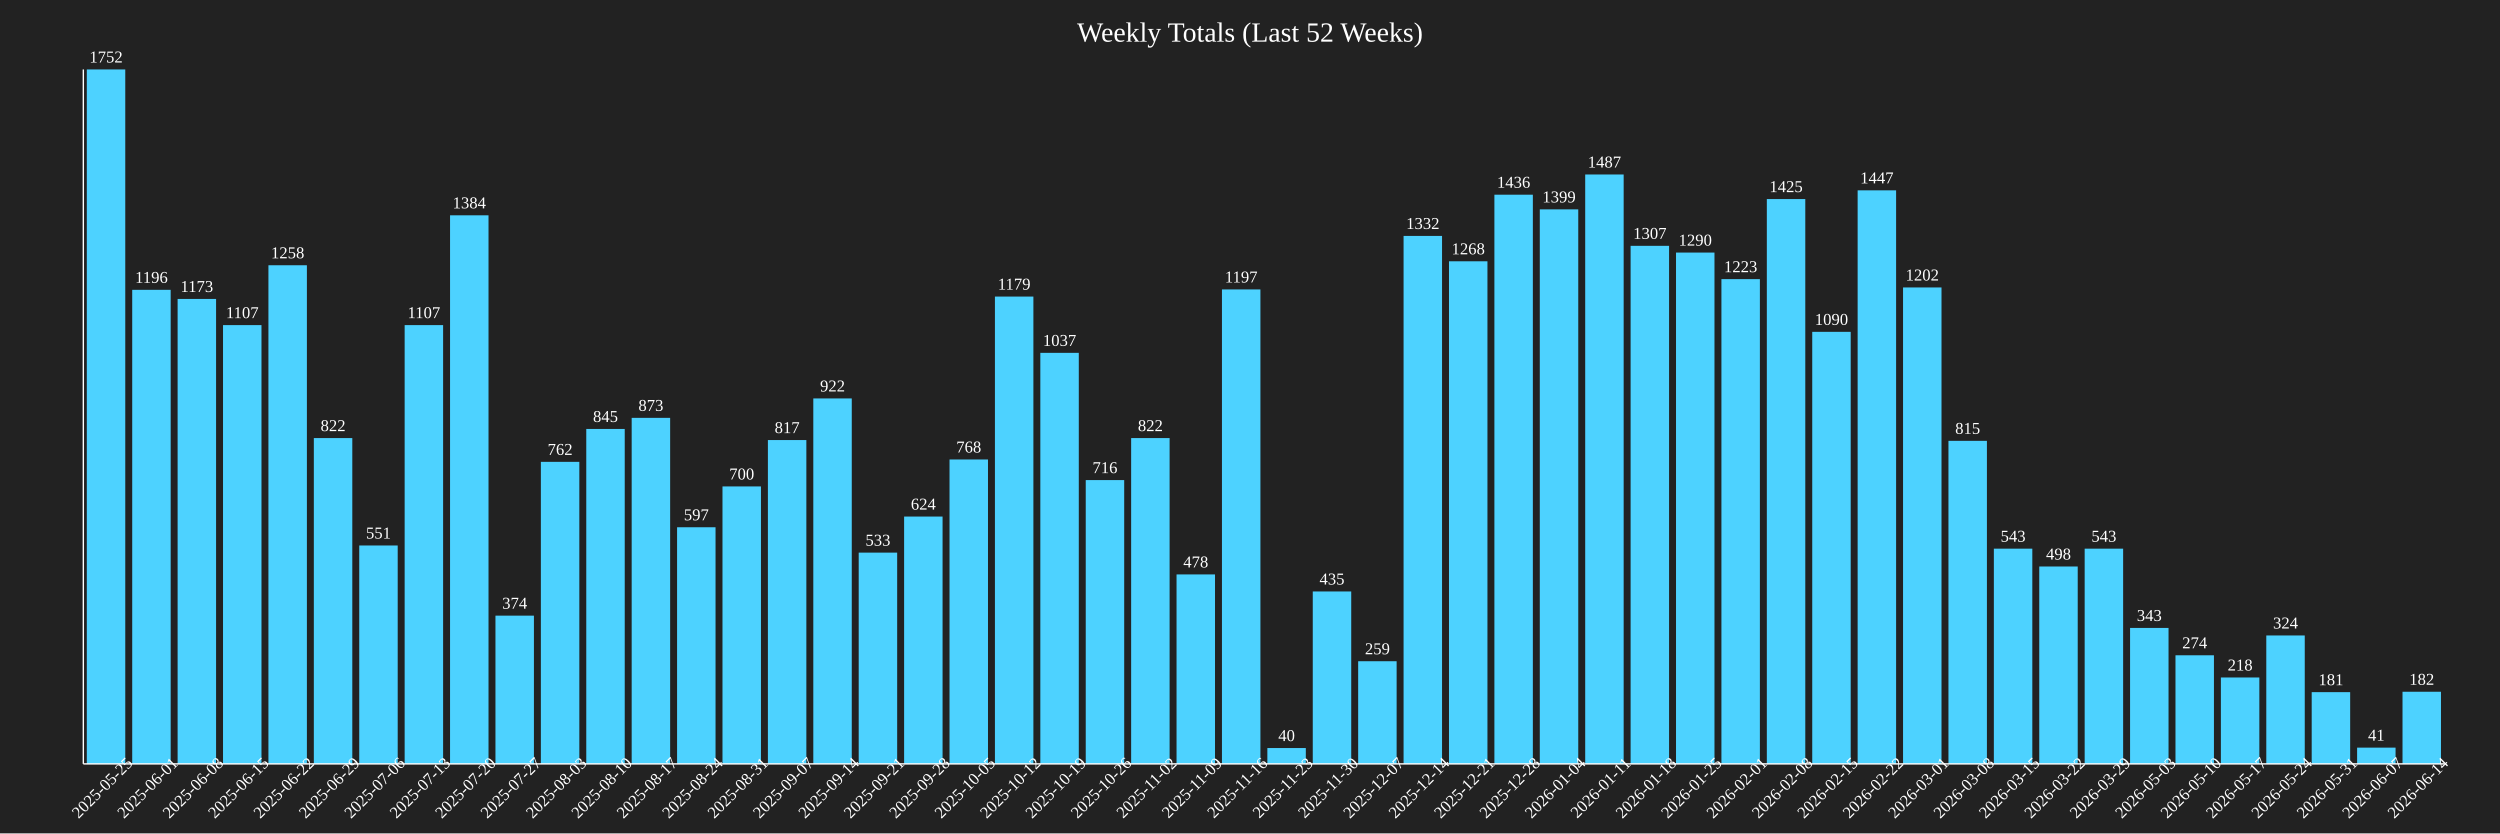
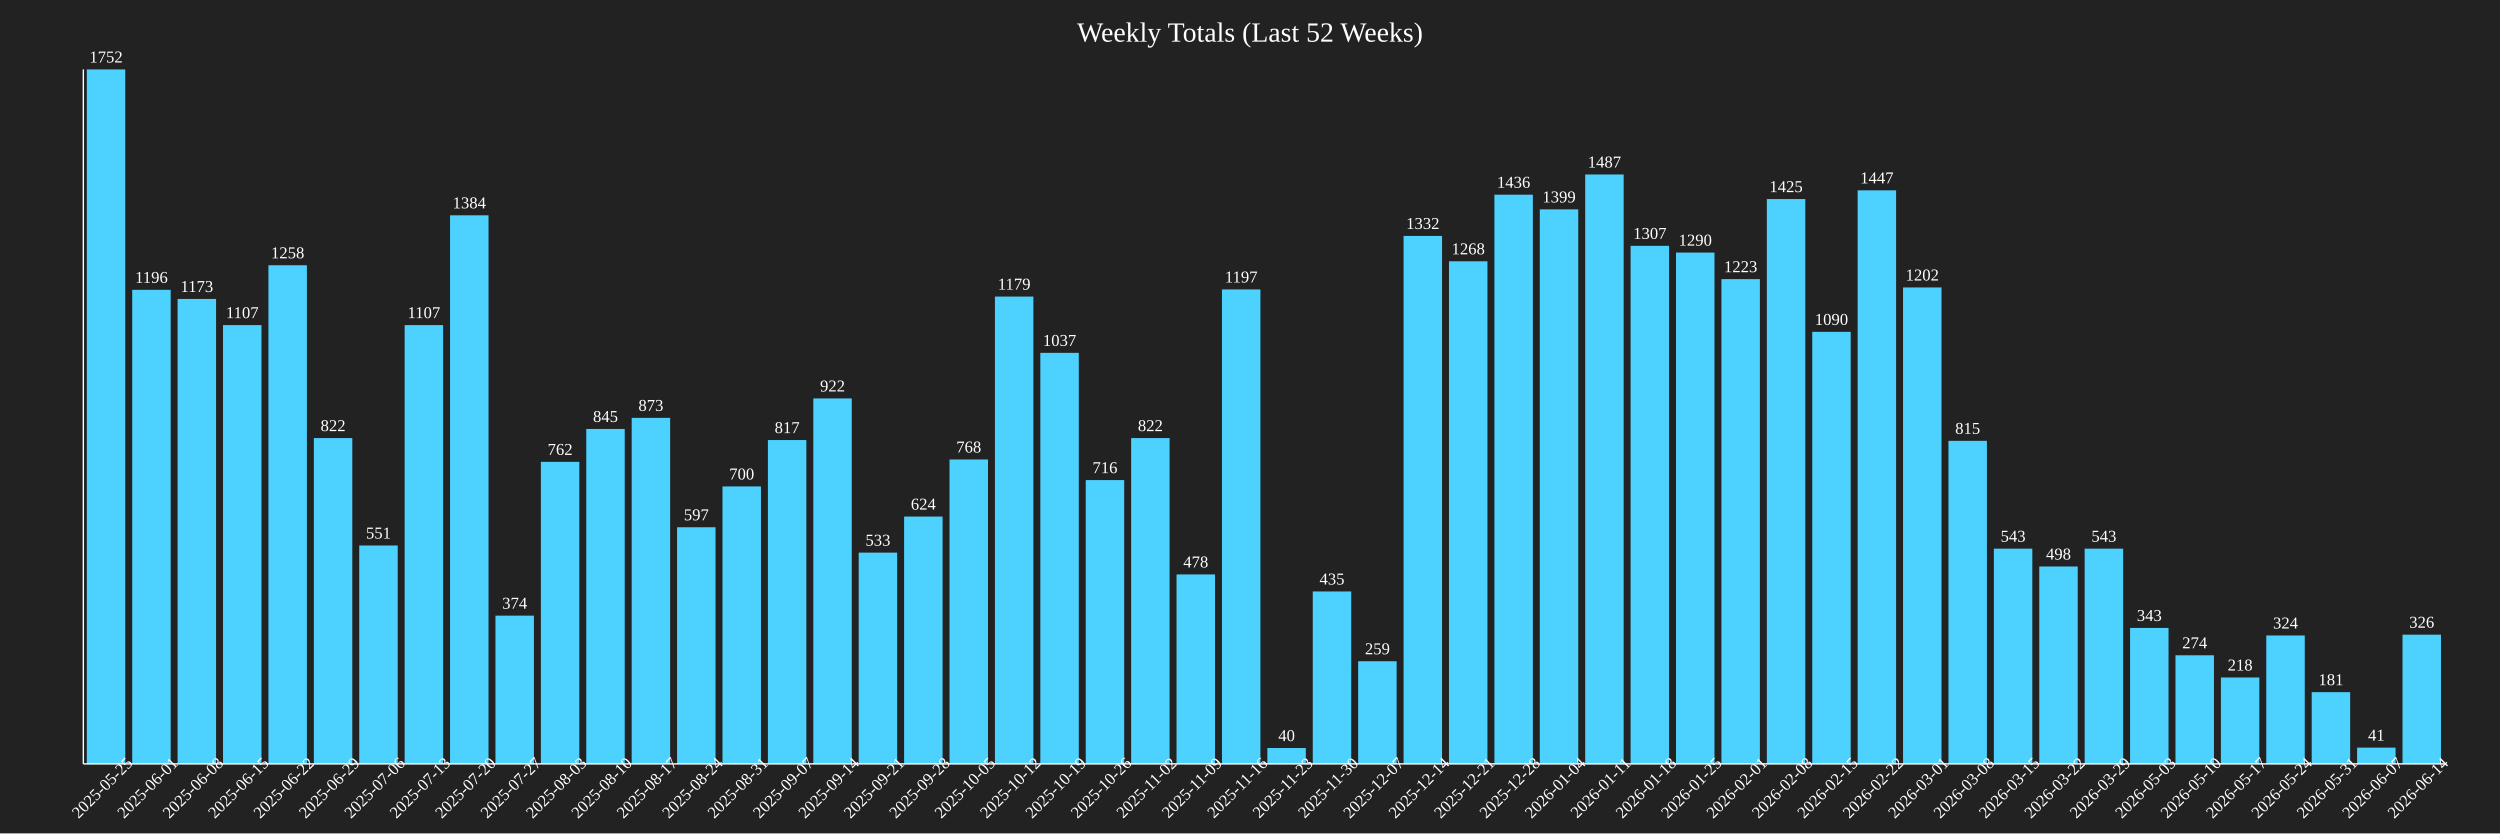
<svg xmlns="http://www.w3.org/2000/svg" baseProfile="full" height="600" version="1.1" width="1800">
  <defs />
  <rect fill="#222222" height="100%" width="100%" x="0" y="0" />
  <text fill="white" font-size="20" text-anchor="middle" x="900.0" y="30">Weekly Totals (Last 52 Weeks)</text>
  <rect fill="#4DD2FF" height="500.0" width="27.692" x="62.5" y="50.0" />
  <text fill="white" font-size="12" text-anchor="middle" x="76.346" y="45.0">1752</text>
  <text fill="white" font-size="12" text-anchor="middle" transform="rotate(-45,76.34615,570)" x="76.346" y="570">2025-05-25</text>
  <rect fill="#4DD2FF" height="341.324" width="27.692" x="95.192" y="208.676" />
  <text fill="white" font-size="12" text-anchor="middle" x="109.038" y="203.676">1196</text>
  <text fill="white" font-size="12" text-anchor="middle" transform="rotate(-45,109.0385,570)" x="109.038" y="570">2025-06-01</text>
  <rect fill="#4DD2FF" height="334.76" width="27.692" x="127.885" y="215.24" />
  <text fill="white" font-size="12" text-anchor="middle" x="141.731" y="210.24">1173</text>
  <text fill="white" font-size="12" text-anchor="middle" transform="rotate(-45,141.7308,570)" x="141.731" y="570">2025-06-08</text>
  <rect fill="#4DD2FF" height="315.925" width="27.692" x="160.577" y="234.075" />
  <text fill="white" font-size="12" text-anchor="middle" x="174.423" y="229.075">1107</text>
  <text fill="white" font-size="12" text-anchor="middle" transform="rotate(-45,174.4231,570)" x="174.423" y="570">2025-06-15</text>
  <rect fill="#4DD2FF" height="359.018" width="27.692" x="193.269" y="190.982" />
  <text fill="white" font-size="12" text-anchor="middle" x="207.115" y="185.982">1258</text>
  <text fill="white" font-size="12" text-anchor="middle" transform="rotate(-45,207.1154,570)" x="207.115" y="570">2025-06-22</text>
  <rect fill="#4DD2FF" height="234.589" width="27.692" x="225.962" y="315.411" />
  <text fill="white" font-size="12" text-anchor="middle" x="239.808" y="310.411">822</text>
  <text fill="white" font-size="12" text-anchor="middle" transform="rotate(-45,239.8077,570)" x="239.808" y="570">2025-06-29</text>
  <rect fill="#4DD2FF" height="157.249" width="27.692" x="258.654" y="392.751" />
  <text fill="white" font-size="12" text-anchor="middle" x="272.5" y="387.751">551</text>
  <text fill="white" font-size="12" text-anchor="middle" transform="rotate(-45,272.5,570)" x="272.5" y="570">2025-07-06</text>
  <rect fill="#4DD2FF" height="315.925" width="27.692" x="291.346" y="234.075" />
  <text fill="white" font-size="12" text-anchor="middle" x="305.192" y="229.075">1107</text>
  <text fill="white" font-size="12" text-anchor="middle" transform="rotate(-45,305.1923,570)" x="305.192" y="570">2025-07-13</text>
  <rect fill="#4DD2FF" height="394.977" width="27.692" x="324.038" y="155.023" />
  <text fill="white" font-size="12" text-anchor="middle" x="337.885" y="150.023">1384</text>
  <text fill="white" font-size="12" text-anchor="middle" transform="rotate(-45,337.8846,570)" x="337.885" y="570">2025-07-20</text>
  <rect fill="#4DD2FF" height="106.735" width="27.692" x="356.731" y="443.265" />
  <text fill="white" font-size="12" text-anchor="middle" x="370.577" y="438.265">374</text>
  <text fill="white" font-size="12" text-anchor="middle" transform="rotate(-45,370.5769,570)" x="370.577" y="570">2025-07-27</text>
  <rect fill="#4DD2FF" height="217.466" width="27.692" x="389.423" y="332.534" />
  <text fill="white" font-size="12" text-anchor="middle" x="403.269" y="327.534">762</text>
  <text fill="white" font-size="12" text-anchor="middle" transform="rotate(-45,403.2692,570)" x="403.269" y="570">2025-08-03</text>
  <rect fill="#4DD2FF" height="241.153" width="27.692" x="422.115" y="308.847" />
  <text fill="white" font-size="12" text-anchor="middle" x="435.962" y="303.847">845</text>
  <text fill="white" font-size="12" text-anchor="middle" transform="rotate(-45,435.9615,570)" x="435.962" y="570">2025-08-10</text>
  <rect fill="#4DD2FF" height="249.144" width="27.692" x="454.808" y="300.856" />
  <text fill="white" font-size="12" text-anchor="middle" x="468.654" y="295.856">873</text>
  <text fill="white" font-size="12" text-anchor="middle" transform="rotate(-45,468.6538,570)" x="468.654" y="570">2025-08-17</text>
  <rect fill="#4DD2FF" height="170.377" width="27.692" x="487.5" y="379.623" />
  <text fill="white" font-size="12" text-anchor="middle" x="501.346" y="374.623">597</text>
  <text fill="white" font-size="12" text-anchor="middle" transform="rotate(-45,501.3462,570)" x="501.346" y="570">2025-08-24</text>
  <rect fill="#4DD2FF" height="199.772" width="27.692" x="520.192" y="350.228" />
  <text fill="white" font-size="12" text-anchor="middle" x="534.038" y="345.228">700</text>
  <text fill="white" font-size="12" text-anchor="middle" transform="rotate(-45,534.0385,570)" x="534.038" y="570">2025-08-31</text>
  <rect fill="#4DD2FF" height="233.162" width="27.692" x="552.885" y="316.838" />
  <text fill="white" font-size="12" text-anchor="middle" x="566.731" y="311.838">817</text>
  <text fill="white" font-size="12" text-anchor="middle" transform="rotate(-45,566.7308,570)" x="566.731" y="570">2025-09-07</text>
  <rect fill="#4DD2FF" height="263.128" width="27.692" x="585.577" y="286.872" />
  <text fill="white" font-size="12" text-anchor="middle" x="599.423" y="281.872">922</text>
  <text fill="white" font-size="12" text-anchor="middle" transform="rotate(-45,599.4231,570)" x="599.423" y="570">2025-09-14</text>
  <rect fill="#4DD2FF" height="152.112" width="27.692" x="618.269" y="397.888" />
  <text fill="white" font-size="12" text-anchor="middle" x="632.115" y="392.888">533</text>
  <text fill="white" font-size="12" text-anchor="middle" transform="rotate(-45,632.1154,570)" x="632.115" y="570">2025-09-21</text>
  <rect fill="#4DD2FF" height="178.082" width="27.692" x="650.962" y="371.918" />
  <text fill="white" font-size="12" text-anchor="middle" x="664.808" y="366.918">624</text>
  <text fill="white" font-size="12" text-anchor="middle" transform="rotate(-45,664.8077,570)" x="664.808" y="570">2025-09-28</text>
  <rect fill="#4DD2FF" height="219.178" width="27.692" x="683.654" y="330.822" />
  <text fill="white" font-size="12" text-anchor="middle" x="697.5" y="325.822">768</text>
  <text fill="white" font-size="12" text-anchor="middle" transform="rotate(-45,697.5,570)" x="697.5" y="570">2025-10-05</text>
  <rect fill="#4DD2FF" height="336.473" width="27.692" x="716.346" y="213.527" />
  <text fill="white" font-size="12" text-anchor="middle" x="730.192" y="208.527">1179</text>
  <text fill="white" font-size="12" text-anchor="middle" transform="rotate(-45,730.1923,570)" x="730.192" y="570">2025-10-12</text>
  <rect fill="#4DD2FF" height="295.947" width="27.692" x="749.038" y="254.053" />
  <text fill="white" font-size="12" text-anchor="middle" x="762.885" y="249.053">1037</text>
  <text fill="white" font-size="12" text-anchor="middle" transform="rotate(-45,762.8846,570)" x="762.885" y="570">2025-10-19</text>
  <rect fill="#4DD2FF" height="204.338" width="27.692" x="781.731" y="345.662" />
  <text fill="white" font-size="12" text-anchor="middle" x="795.577" y="340.662">716</text>
  <text fill="white" font-size="12" text-anchor="middle" transform="rotate(-45,795.5769,570)" x="795.577" y="570">2025-10-26</text>
  <rect fill="#4DD2FF" height="234.589" width="27.692" x="814.423" y="315.411" />
  <text fill="white" font-size="12" text-anchor="middle" x="828.269" y="310.411">822</text>
  <text fill="white" font-size="12" text-anchor="middle" transform="rotate(-45,828.2692,570)" x="828.269" y="570">2025-11-02</text>
  <rect fill="#4DD2FF" height="136.416" width="27.692" x="847.115" y="413.584" />
  <text fill="white" font-size="12" text-anchor="middle" x="860.962" y="408.584">478</text>
  <text fill="white" font-size="12" text-anchor="middle" transform="rotate(-45,860.9615,570)" x="860.962" y="570">2025-11-09</text>
  <rect fill="#4DD2FF" height="341.61" width="27.692" x="879.808" y="208.39" />
  <text fill="white" font-size="12" text-anchor="middle" x="893.654" y="203.39">1197</text>
  <text fill="white" font-size="12" text-anchor="middle" transform="rotate(-45,893.6538,570)" x="893.654" y="570">2025-11-16</text>
  <rect fill="#4DD2FF" height="11.416" width="27.692" x="912.5" y="538.584" />
  <text fill="white" font-size="12" text-anchor="middle" x="926.346" y="533.584">40</text>
  <text fill="white" font-size="12" text-anchor="middle" transform="rotate(-45,926.3462,570)" x="926.346" y="570">2025-11-23</text>
  <rect fill="#4DD2FF" height="124.144" width="27.692" x="945.192" y="425.856" />
  <text fill="white" font-size="12" text-anchor="middle" x="959.038" y="420.856">435</text>
  <text fill="white" font-size="12" text-anchor="middle" transform="rotate(-45,959.0385,570)" x="959.038" y="570">2025-11-30</text>
  <rect fill="#4DD2FF" height="73.916" width="27.692" x="977.885" y="476.084" />
  <text fill="white" font-size="12" text-anchor="middle" x="991.731" y="471.084">259</text>
  <text fill="white" font-size="12" text-anchor="middle" transform="rotate(-45,991.7308,570)" x="991.731" y="570">2025-12-07</text>
  <rect fill="#4DD2FF" height="380.137" width="27.692" x="1010.577" y="169.863" />
  <text fill="white" font-size="12" text-anchor="middle" x="1024.423" y="164.863">1332</text>
  <text fill="white" font-size="12" text-anchor="middle" transform="rotate(-45,1024.423,570)" x="1024.423" y="570">2025-12-14</text>
  <rect fill="#4DD2FF" height="361.872" width="27.692" x="1043.269" y="188.128" />
  <text fill="white" font-size="12" text-anchor="middle" x="1057.115" y="183.128">1268</text>
  <text fill="white" font-size="12" text-anchor="middle" transform="rotate(-45,1057.115,570)" x="1057.115" y="570">2025-12-21</text>
  <rect fill="#4DD2FF" height="409.817" width="27.692" x="1075.962" y="140.183" />
  <text fill="white" font-size="12" text-anchor="middle" x="1089.808" y="135.183">1436</text>
  <text fill="white" font-size="12" text-anchor="middle" transform="rotate(-45,1089.808,570)" x="1089.808" y="570">2025-12-28</text>
  <rect fill="#4DD2FF" height="399.258" width="27.692" x="1108.654" y="150.742" />
  <text fill="white" font-size="12" text-anchor="middle" x="1122.5" y="145.742">1399</text>
  <text fill="white" font-size="12" text-anchor="middle" transform="rotate(-45,1122.5,570)" x="1122.5" y="570">2026-01-04</text>
  <rect fill="#4DD2FF" height="424.372" width="27.692" x="1141.346" y="125.628" />
  <text fill="white" font-size="12" text-anchor="middle" x="1155.192" y="120.628">1487</text>
  <text fill="white" font-size="12" text-anchor="middle" transform="rotate(-45,1155.192,570)" x="1155.192" y="570">2026-01-11</text>
  <rect fill="#4DD2FF" height="373.002" width="27.692" x="1174.038" y="176.998" />
  <text fill="white" font-size="12" text-anchor="middle" x="1187.885" y="171.998">1307</text>
  <text fill="white" font-size="12" text-anchor="middle" transform="rotate(-45,1187.885,570)" x="1187.885" y="570">2026-01-18</text>
  <rect fill="#4DD2FF" height="368.151" width="27.692" x="1206.731" y="181.849" />
  <text fill="white" font-size="12" text-anchor="middle" x="1220.577" y="176.849">1290</text>
  <text fill="white" font-size="12" text-anchor="middle" transform="rotate(-45,1220.577,570)" x="1220.577" y="570">2026-01-25</text>
  <rect fill="#4DD2FF" height="349.03" width="27.692" x="1239.423" y="200.97" />
  <text fill="white" font-size="12" text-anchor="middle" x="1253.269" y="195.97">1223</text>
  <text fill="white" font-size="12" text-anchor="middle" transform="rotate(-45,1253.269,570)" x="1253.269" y="570">2026-02-01</text>
  <rect fill="#4DD2FF" height="406.678" width="27.692" x="1272.115" y="143.322" />
  <text fill="white" font-size="12" text-anchor="middle" x="1285.962" y="138.322">1425</text>
  <text fill="white" font-size="12" text-anchor="middle" transform="rotate(-45,1285.962,570)" x="1285.962" y="570">2026-02-08</text>
  <rect fill="#4DD2FF" height="311.073" width="27.692" x="1304.808" y="238.927" />
  <text fill="white" font-size="12" text-anchor="middle" x="1318.654" y="233.927">1090</text>
  <text fill="white" font-size="12" text-anchor="middle" transform="rotate(-45,1318.654,570)" x="1318.654" y="570">2026-02-15</text>
  <rect fill="#4DD2FF" height="412.957" width="27.692" x="1337.5" y="137.043" />
  <text fill="white" font-size="12" text-anchor="middle" x="1351.346" y="132.043">1447</text>
  <text fill="white" font-size="12" text-anchor="middle" transform="rotate(-45,1351.346,570)" x="1351.346" y="570">2026-02-22</text>
  <rect fill="#4DD2FF" height="343.037" width="27.692" x="1370.192" y="206.963" />
  <text fill="white" font-size="12" text-anchor="middle" x="1384.038" y="201.963">1202</text>
  <text fill="white" font-size="12" text-anchor="middle" transform="rotate(-45,1384.038,570)" x="1384.038" y="570">2026-03-01</text>
  <rect fill="#4DD2FF" height="232.591" width="27.692" x="1402.885" y="317.409" />
  <text fill="white" font-size="12" text-anchor="middle" x="1416.731" y="312.409">815</text>
  <text fill="white" font-size="12" text-anchor="middle" transform="rotate(-45,1416.731,570)" x="1416.731" y="570">2026-03-08</text>
  <rect fill="#4DD2FF" height="154.966" width="27.692" x="1435.577" y="395.034" />
  <text fill="white" font-size="12" text-anchor="middle" x="1449.423" y="390.034">543</text>
  <text fill="white" font-size="12" text-anchor="middle" transform="rotate(-45,1449.423,570)" x="1449.423" y="570">2026-03-15</text>
  <rect fill="#4DD2FF" height="142.123" width="27.692" x="1468.269" y="407.877" />
  <text fill="white" font-size="12" text-anchor="middle" x="1482.115" y="402.877">498</text>
  <text fill="white" font-size="12" text-anchor="middle" transform="rotate(-45,1482.115,570)" x="1482.115" y="570">2026-03-22</text>
  <rect fill="#4DD2FF" height="154.966" width="27.692" x="1500.962" y="395.034" />
  <text fill="white" font-size="12" text-anchor="middle" x="1514.808" y="390.034">543</text>
  <text fill="white" font-size="12" text-anchor="middle" transform="rotate(-45,1514.808,570)" x="1514.808" y="570">2026-03-29</text>
  <rect fill="#4DD2FF" height="97.888" width="27.692" x="1533.654" y="452.112" />
  <text fill="white" font-size="12" text-anchor="middle" x="1547.5" y="447.112">343</text>
  <text fill="white" font-size="12" text-anchor="middle" transform="rotate(-45,1547.5,570)" x="1547.5" y="570">2026-05-03</text>
  <rect fill="#4DD2FF" height="78.196" width="27.692" x="1566.346" y="471.804" />
  <text fill="white" font-size="12" text-anchor="middle" x="1580.192" y="466.804">274</text>
  <text fill="white" font-size="12" text-anchor="middle" transform="rotate(-45,1580.192,570)" x="1580.192" y="570">2026-05-10</text>
  <rect fill="#4DD2FF" height="62.215" width="27.692" x="1599.038" y="487.785" />
  <text fill="white" font-size="12" text-anchor="middle" x="1612.885" y="482.785">218</text>
  <text fill="white" font-size="12" text-anchor="middle" transform="rotate(-45,1612.885,570)" x="1612.885" y="570">2026-05-17</text>
  <rect fill="#4DD2FF" height="92.466" width="27.692" x="1631.731" y="457.534" />
  <text fill="white" font-size="12" text-anchor="middle" x="1645.577" y="452.534">324</text>
  <text fill="white" font-size="12" text-anchor="middle" transform="rotate(-45,1645.577,570)" x="1645.577" y="570">2026-05-24</text>
  <rect fill="#4DD2FF" height="51.655" width="27.692" x="1664.423" y="498.345" />
  <text fill="white" font-size="12" text-anchor="middle" x="1678.269" y="493.345">181</text>
  <text fill="white" font-size="12" text-anchor="middle" transform="rotate(-45,1678.269,570)" x="1678.269" y="570">2026-05-31</text>
  <rect fill="#4DD2FF" height="11.701" width="27.692" x="1697.115" y="538.299" />
  <text fill="white" font-size="12" text-anchor="middle" x="1710.962" y="533.299">41</text>
  <text fill="white" font-size="12" text-anchor="middle" transform="rotate(-45,1710.962,570)" x="1710.962" y="570">2026-06-07</text>
-   <rect fill="#4DD2FF" height="51.941" width="27.692" x="1729.808" y="498.059" />
-   <text fill="white" font-size="12" text-anchor="middle" x="1743.654" y="493.059">182</text>
+   <rect fill="#4DD2FF" height="93.037" width="27.692" x="1729.808" y="456.963" />
+   <text fill="white" font-size="12" text-anchor="middle" x="1743.654" y="451.963">326</text>
  <text fill="white" font-size="12" text-anchor="middle" transform="rotate(-45,1743.654,570)" x="1743.654" y="570">2026-06-14</text>
  <line stroke="white" x1="60" x2="60" y1="50" y2="550" />
  <line stroke="white" x1="60" x2="1760" y1="550" y2="550" />
</svg>
